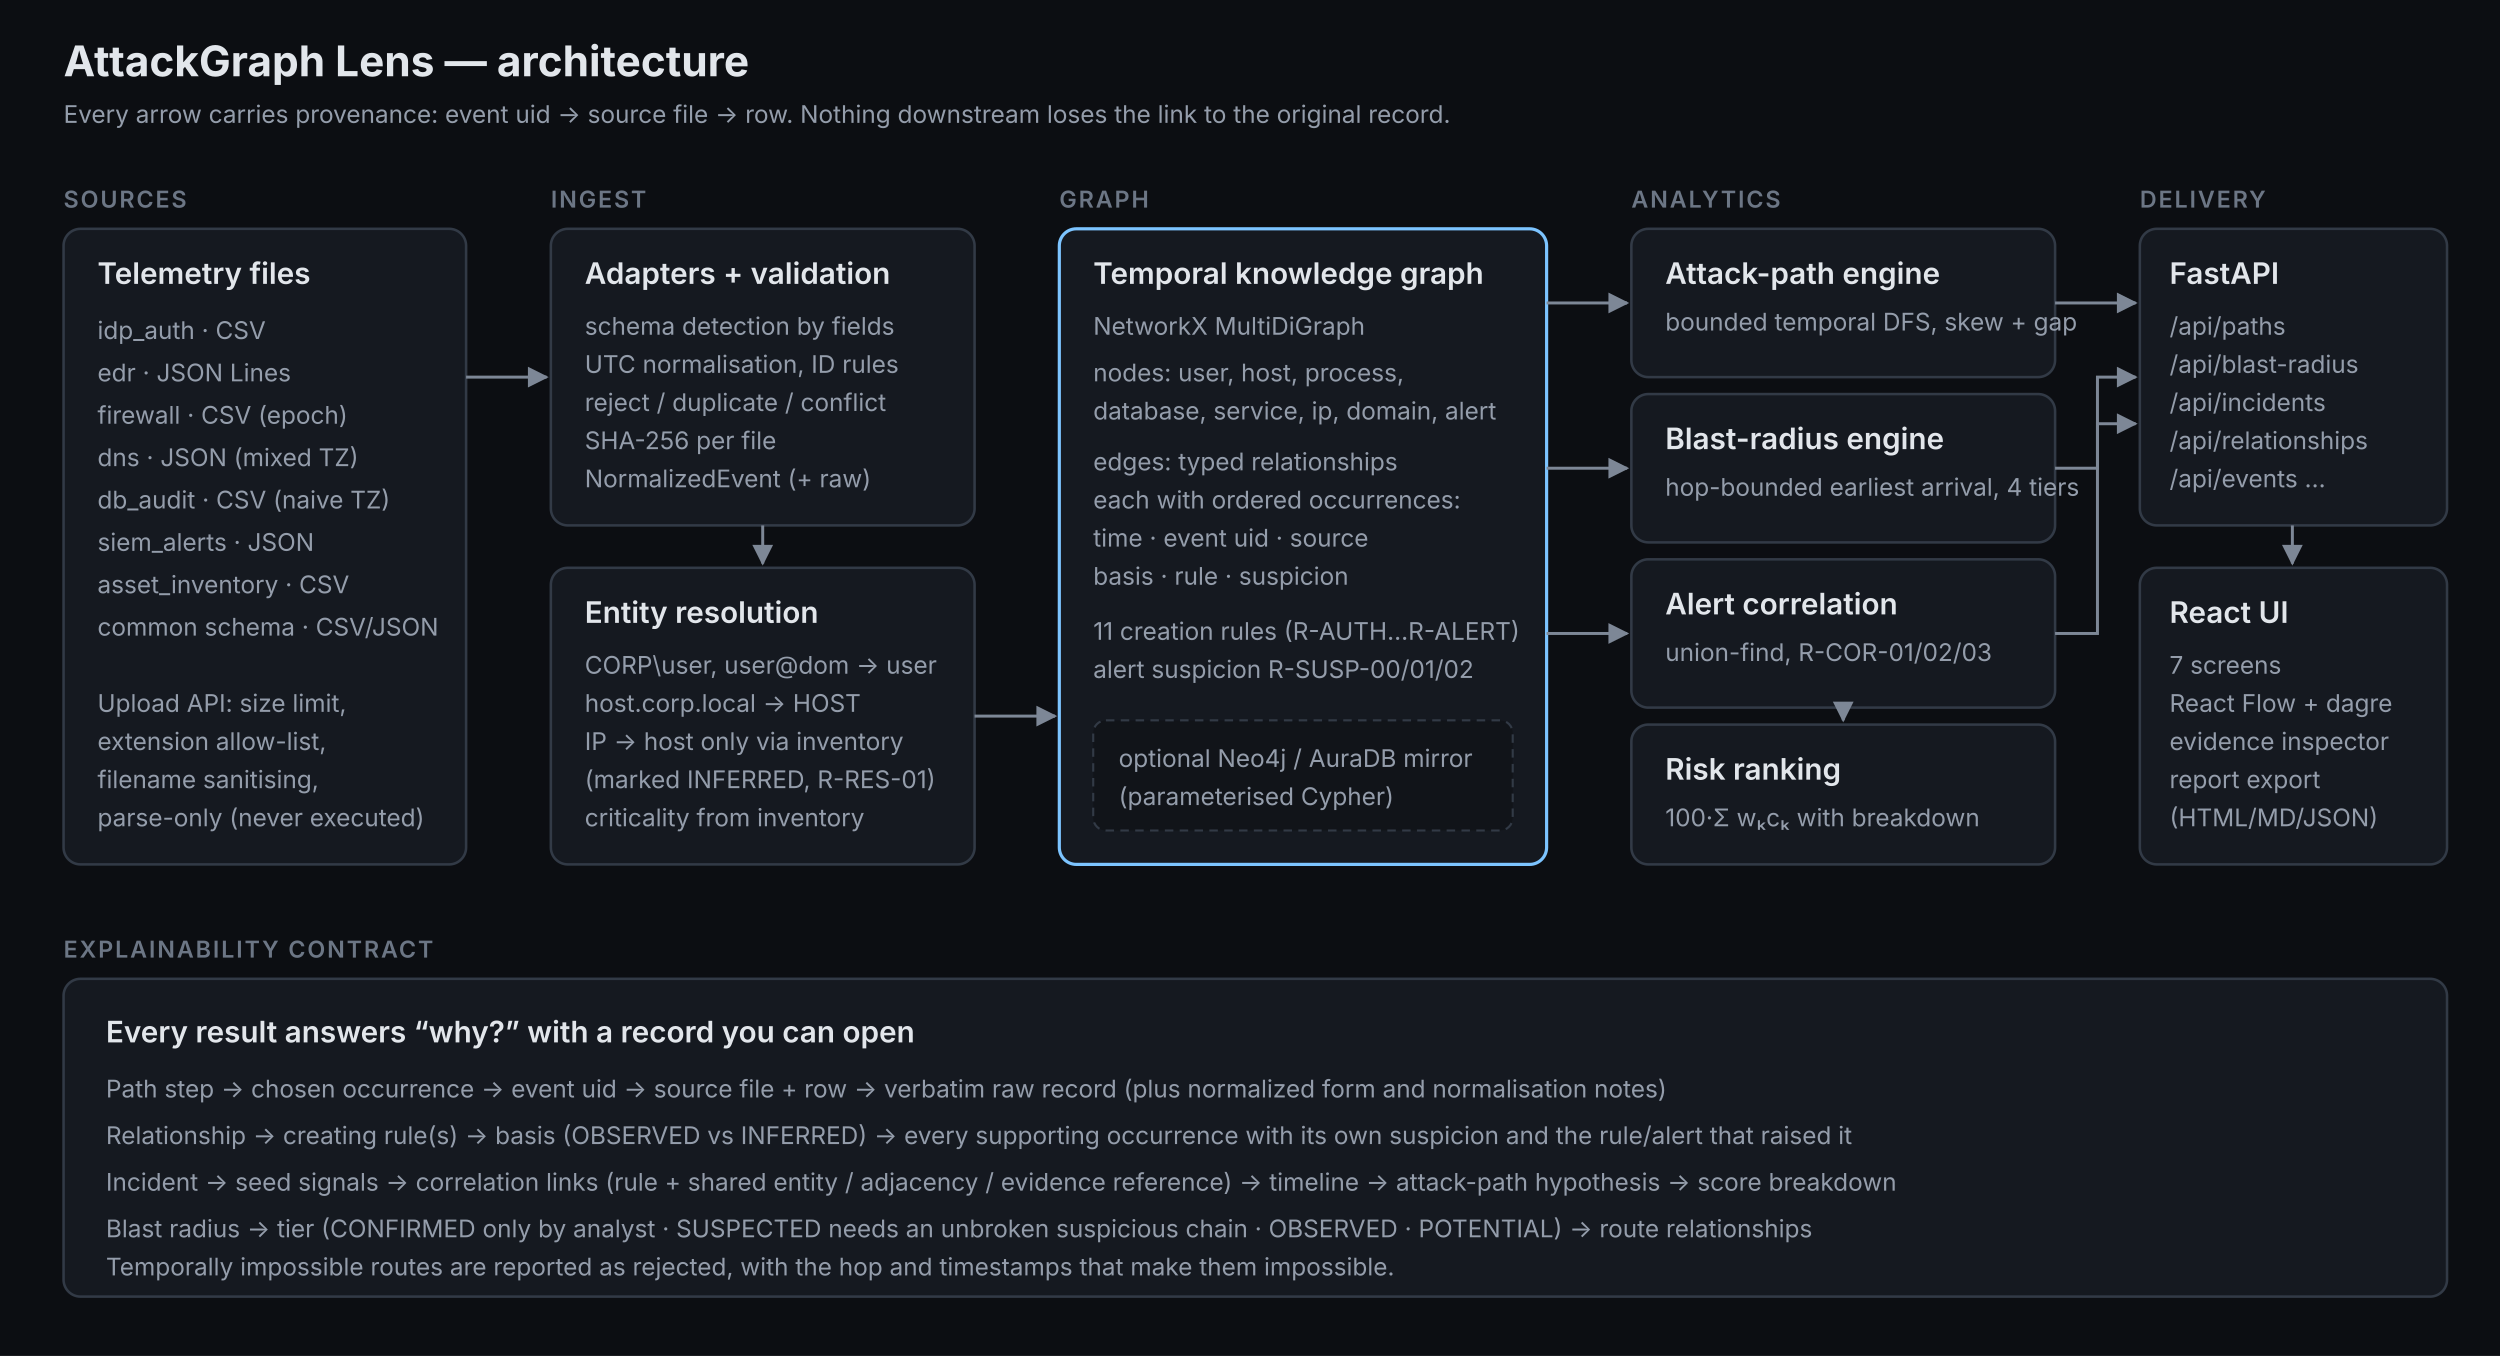
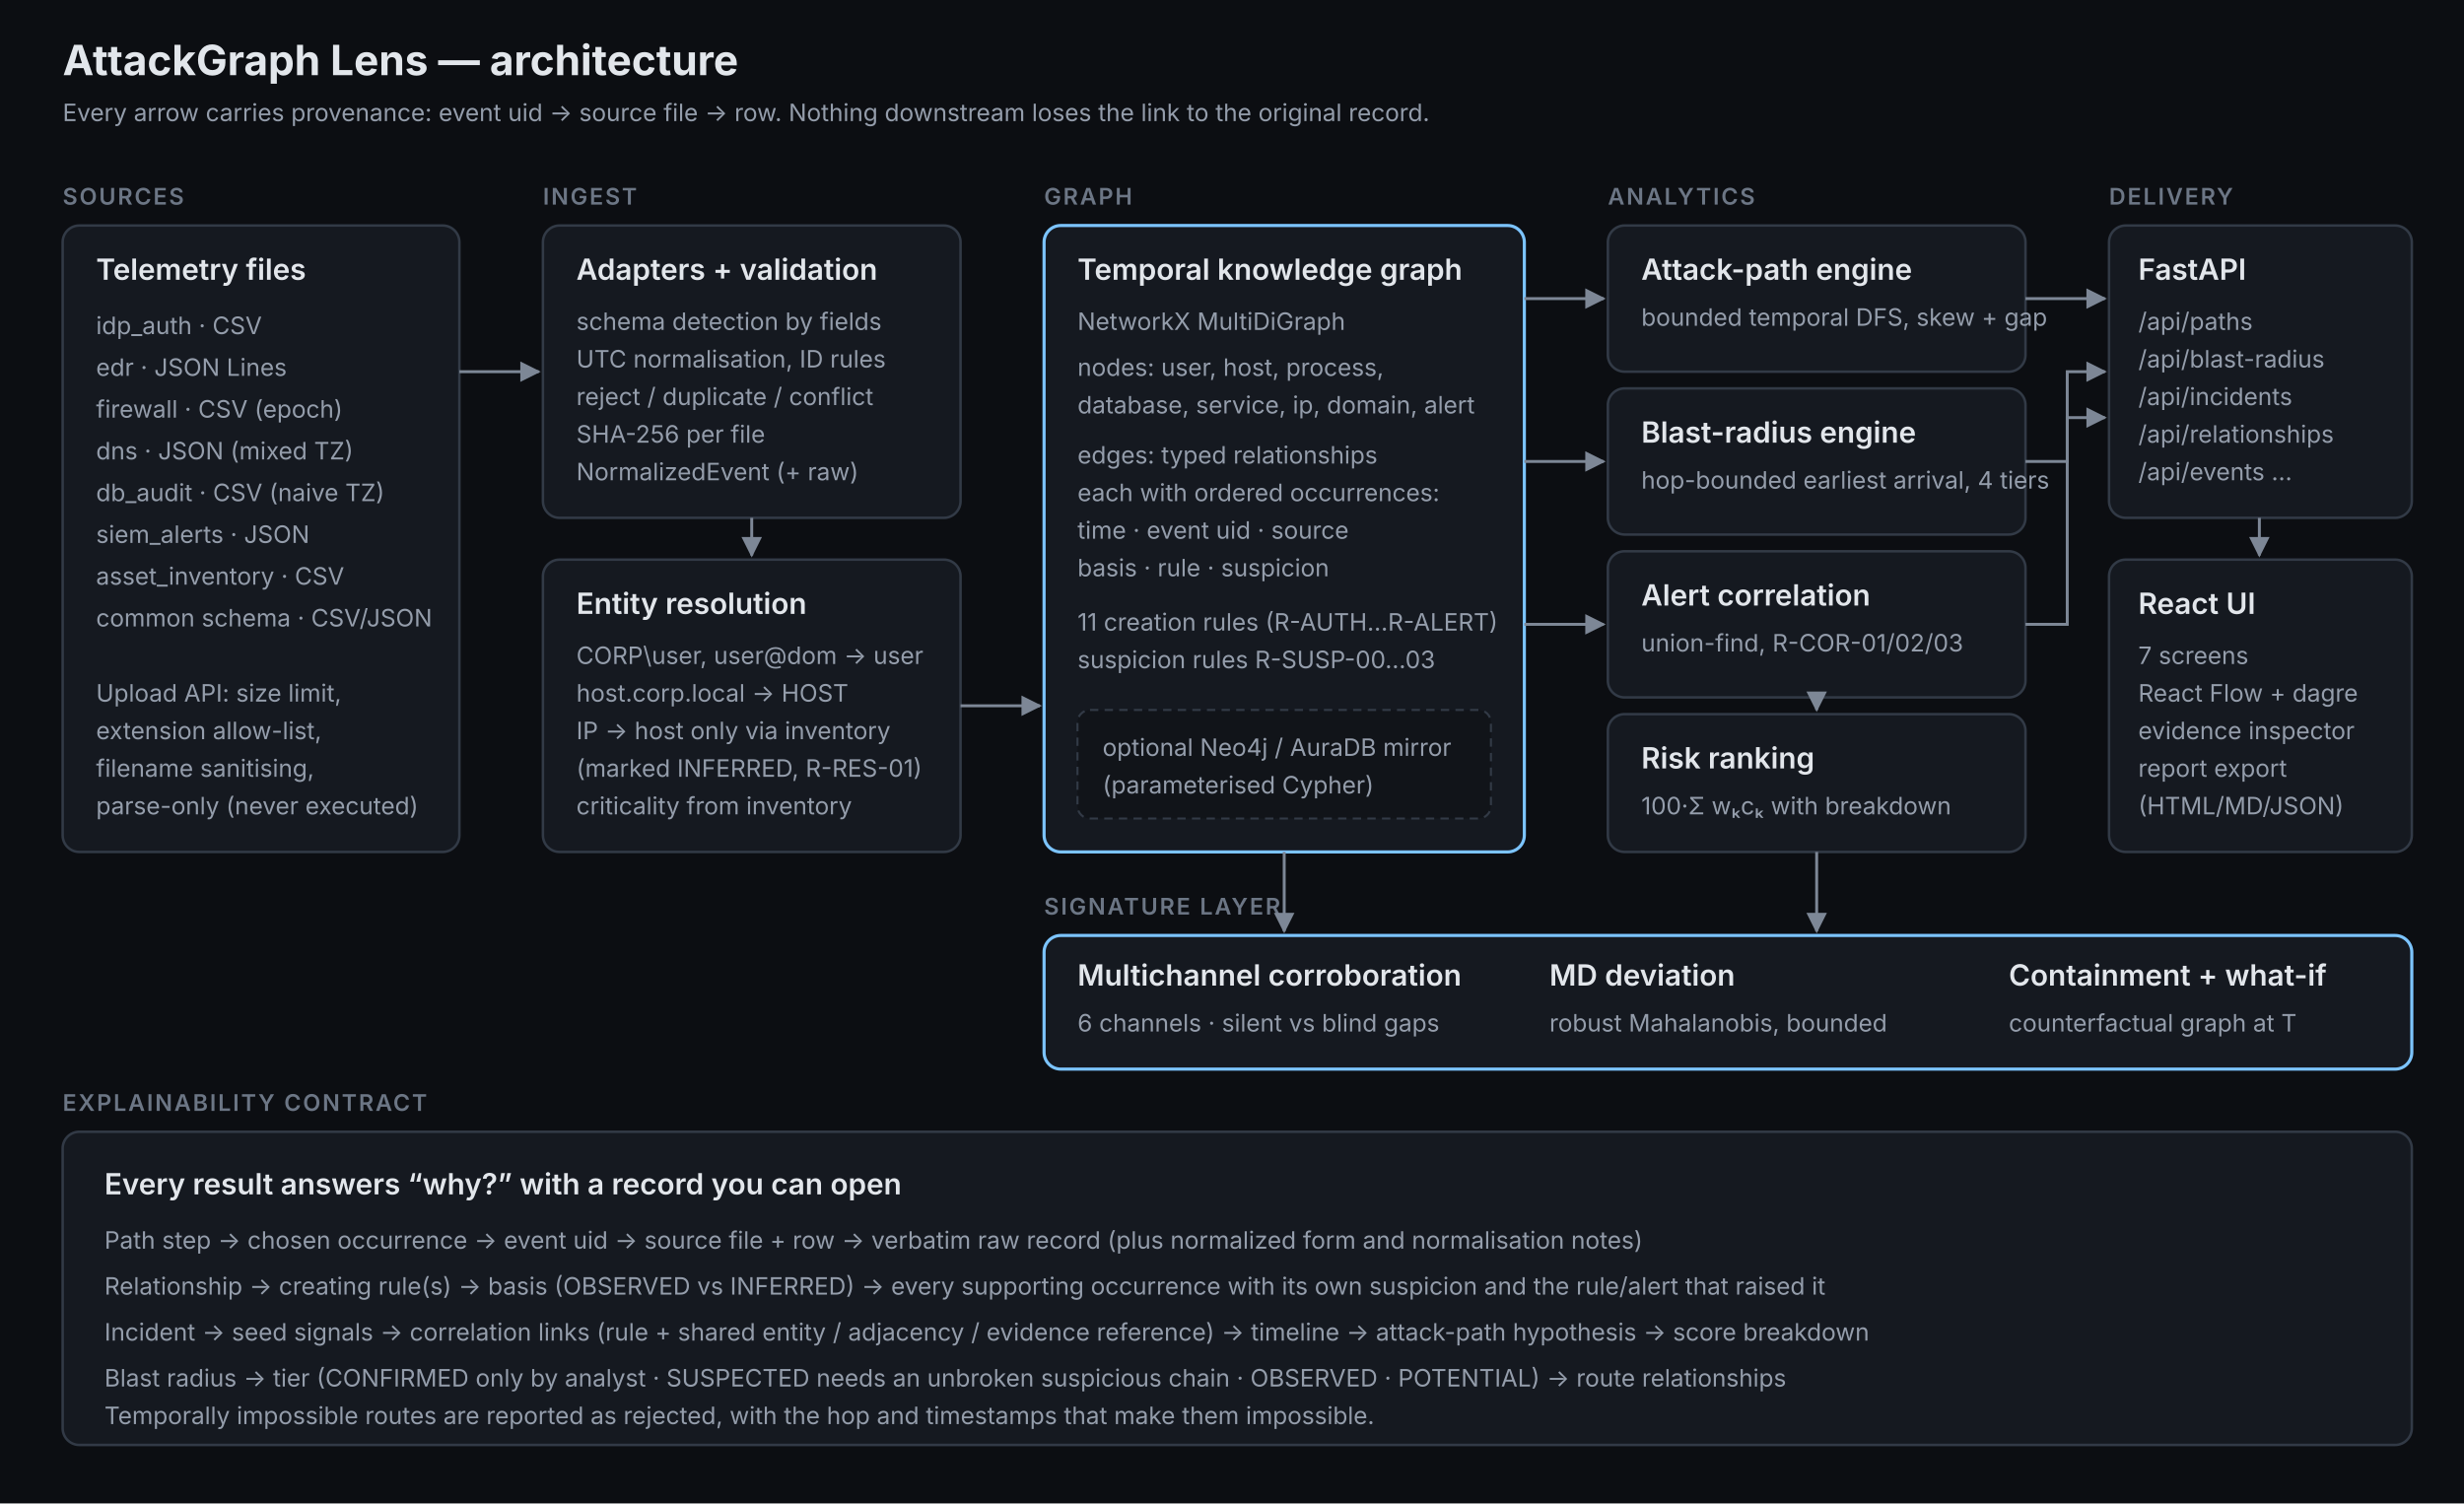
- <svg xmlns="http://www.w3.org/2000/svg" viewBox="0 0 1180 640" font-family="Inter, system-ui, sans-serif">
+ <svg xmlns="http://www.w3.org/2000/svg" viewBox="0 0 1180 720" font-family="Inter, system-ui, sans-serif">
  <defs>
    <marker id="a" viewBox="0 0 10 10" refX="9" refY="5" markerWidth="7" markerHeight="7" orient="auto-start-reverse">
      <path d="M0 0L10 5L0 10z" fill="#7d8796" />
    </marker>
    <style>
      .box{fill:#151920;stroke:#323a46;stroke-width:1.2;rx:8}
      .hl{fill:#151920;stroke:#7cc4ff;stroke-width:1.5}
      .t{fill:#e2e6eb;font-size:14px;font-weight:600}
      .s{fill:#949dab;font-size:11.5px}
      .g{fill:#6c7685;font-size:11px;font-weight:600;letter-spacing:.08em}
      .l{stroke:#7d8796;stroke-width:1.4;fill:none;marker-end:url(#a)}
    </style>
  </defs>
-   <rect width="1180" height="640" fill="#0c0e12" />
+   <rect width="1180" height="720" fill="#0c0e12" />
  <text x="30" y="36" fill="#e2e6eb" font-size="20" font-weight="700">AttackGraph Lens — architecture</text>
  <text x="30" y="58" class="s">Every arrow carries provenance: event uid → source file → row. Nothing downstream loses the link to the original record.</text>
  <text x="30" y="98" class="g">SOURCES</text>
  <g>
    <rect class="box" x="30" y="108" width="190" height="300" rx="8" />
    <text x="46" y="134" class="t">Telemetry files</text>
    <text x="46" y="160" class="s">idp_auth · CSV</text>
    <text x="46" y="180" class="s">edr · JSON Lines</text>
    <text x="46" y="200" class="s">firewall · CSV (epoch)</text>
    <text x="46" y="220" class="s">dns · JSON (mixed TZ)</text>
    <text x="46" y="240" class="s">db_audit · CSV (naive TZ)</text>
    <text x="46" y="260" class="s">siem_alerts · JSON</text>
    <text x="46" y="280" class="s">asset_inventory · CSV</text>
    <text x="46" y="300" class="s">common schema · CSV/JSON</text>
    <text x="46" y="336" class="s">Upload API: size limit,</text>
    <text x="46" y="354" class="s">extension allow-list,</text>
    <text x="46" y="372" class="s">filename sanitising,</text>
    <text x="46" y="390" class="s">parse-only (never executed)</text>
  </g>
  <text x="260" y="98" class="g">INGEST</text>
  <rect class="box" x="260" y="108" width="200" height="140" rx="8" />
  <text x="276" y="134" class="t">Adapters + validation</text>
  <text x="276" y="158" class="s">schema detection by fields</text>
  <text x="276" y="176" class="s">UTC normalisation, ID rules</text>
  <text x="276" y="194" class="s">reject / duplicate / conflict</text>
  <text x="276" y="212" class="s">SHA-256 per file</text>
  <text x="276" y="230" class="s">NormalizedEvent (+ raw)</text>
  <rect class="box" x="260" y="268" width="200" height="140" rx="8" />
  <text x="276" y="294" class="t">Entity resolution</text>
  <text x="276" y="318" class="s">CORP\user, user@dom → user</text>
  <text x="276" y="336" class="s">host.corp.local → HOST</text>
  <text x="276" y="354" class="s">IP → host only via inventory</text>
  <text x="276" y="372" class="s">(marked INFERRED, R-RES-01)</text>
  <text x="276" y="390" class="s">criticality from inventory</text>
  <text x="500" y="98" class="g">GRAPH</text>
  <rect class="hl" x="500" y="108" width="230" height="300" rx="8" />
  <text x="516" y="134" class="t">Temporal knowledge graph</text>
  <text x="516" y="158" class="s">NetworkX MultiDiGraph</text>
  <text x="516" y="180" class="s">nodes: user, host, process,</text>
  <text x="516" y="198" class="s">database, service, ip, domain, alert</text>
  <text x="516" y="222" class="s">edges: typed relationships</text>
  <text x="516" y="240" class="s">each with ordered occurrences:</text>
  <text x="516" y="258" class="s">  time · event uid · source</text>
  <text x="516" y="276" class="s">  basis · rule · suspicion</text>
  <text x="516" y="302" class="s">11 creation rules (R-AUTH…R-ALERT)</text>
-   <text x="516" y="320" class="s">alert suspicion R-SUSP-00/01/02</text>
+   <text x="516" y="320" class="s">suspicion rules R-SUSP-00…03</text>
  <rect x="516" y="340" width="198" height="52" rx="6" fill="#111419" stroke="#323a46" stroke-dasharray="4 3" />
  <text x="528" y="362" class="s">optional Neo4j / AuraDB mirror</text>
  <text x="528" y="380" class="s">(parameterised Cypher)</text>
  <text x="770" y="98" class="g">ANALYTICS</text>
  <rect class="box" x="770" y="108" width="200" height="70" rx="8" />
  <text x="786" y="134" class="t">Attack-path engine</text>
  <text x="786" y="156" class="s">bounded temporal DFS, skew + gap</text>
  <rect class="box" x="770" y="186" width="200" height="70" rx="8" />
  <text x="786" y="212" class="t">Blast-radius engine</text>
  <text x="786" y="234" class="s">hop-bounded earliest arrival, 4 tiers</text>
  <rect class="box" x="770" y="264" width="200" height="70" rx="8" />
  <text x="786" y="290" class="t">Alert correlation</text>
  <text x="786" y="312" class="s">union-find, R-COR-01/02/03</text>
  <rect class="box" x="770" y="342" width="200" height="66" rx="8" />
  <text x="786" y="368" class="t">Risk ranking</text>
  <text x="786" y="390" class="s">100·Σ wₖcₖ with breakdown</text>
  <text x="1010" y="98" class="g">DELIVERY</text>
  <rect class="box" x="1010" y="108" width="145" height="140" rx="8" />
  <text x="1024" y="134" class="t">FastAPI</text>
  <text x="1024" y="158" class="s">/api/paths</text>
  <text x="1024" y="176" class="s">/api/blast-radius</text>
  <text x="1024" y="194" class="s">/api/incidents</text>
  <text x="1024" y="212" class="s">/api/relationships</text>
  <text x="1024" y="230" class="s">/api/events …</text>
  <rect class="box" x="1010" y="268" width="145" height="140" rx="8" />
  <text x="1024" y="294" class="t">React UI</text>
  <text x="1024" y="318" class="s">7 screens</text>
  <text x="1024" y="336" class="s">React Flow + dagre</text>
  <text x="1024" y="354" class="s">evidence inspector</text>
  <text x="1024" y="372" class="s">report export</text>
  <text x="1024" y="390" class="s">(HTML/MD/JSON)</text>
  <path class="l" d="M220 178 H258" />
  <path class="l" d="M360 248 V266" />
  <path class="l" d="M460 338 H498" />
  <path class="l" d="M730 143 H768" />
  <path class="l" d="M730 221 H768" />
  <path class="l" d="M730 299 H768" />
  <path class="l" d="M970 143 H1008" />
  <path class="l" d="M970 221 H990 V178 H1008" />
  <path class="l" d="M970 299 H990 V200 H1008" />
  <path class="l" d="M870 334 V340" />
  <path class="l" d="M1082 248 V266" />
-   <text x="30" y="452" class="g">EXPLAINABILITY CONTRACT</text>
-   <rect class="box" x="30" y="462" width="1125" height="150" rx="8" />
-   <text x="50" y="492" class="t">Every result answers “why?” with a record you can open</text>
-   <text x="50" y="518" class="s">Path step → chosen occurrence → event uid → source file + row → verbatim raw record (plus normalized form and normalisation notes)</text>
-   <text x="50" y="540" class="s">Relationship → creating rule(s) → basis (OBSERVED vs INFERRED) → every supporting occurrence with its own suspicion and the rule/alert that raised it</text>
-   <text x="50" y="562" class="s">Incident → seed signals → correlation links (rule + shared entity / adjacency / evidence reference) → timeline → attack-path hypothesis → score breakdown</text>
-   <text x="50" y="584" class="s">Blast radius → tier (CONFIRMED only by analyst · SUSPECTED needs an unbroken suspicious chain · OBSERVED · POTENTIAL) → route relationships</text>
-   <text x="50" y="602" class="s">Temporally impossible routes are reported as rejected, with the hop and timestamps that make them impossible.</text>
+   <text x="500" y="438" class="g">SIGNATURE LAYER</text>
+   <rect class="hl" x="500" y="448" width="655" height="64" rx="8" />
+   <text x="516" y="472" class="t">Multichannel corroboration</text>
+   <text x="516" y="494" class="s">6 channels · silent vs blind gaps</text>
+   <text x="742" y="472" class="t">MD deviation</text>
+   <text x="742" y="494" class="s">robust Mahalanobis, bounded</text>
+   <text x="962" y="472" class="t">Containment + what-if</text>
+   <text x="962" y="494" class="s">counterfactual graph at T</text>
+   <path class="l" d="M615 408 V446" />
+   <path class="l" d="M870 408 V446" />
+   <text x="30" y="532" class="g">EXPLAINABILITY CONTRACT</text>
+   <rect class="box" x="30" y="542" width="1125" height="150" rx="8" />
+   <text x="50" y="572" class="t">Every result answers “why?” with a record you can open</text>
+   <text x="50" y="598" class="s">Path step → chosen occurrence → event uid → source file + row → verbatim raw record (plus normalized form and normalisation notes)</text>
+   <text x="50" y="620" class="s">Relationship → creating rule(s) → basis (OBSERVED vs INFERRED) → every supporting occurrence with its own suspicion and the rule/alert that raised it</text>
+   <text x="50" y="642" class="s">Incident → seed signals → correlation links (rule + shared entity / adjacency / evidence reference) → timeline → attack-path hypothesis → score breakdown</text>
+   <text x="50" y="664" class="s">Blast radius → tier (CONFIRMED only by analyst · SUSPECTED needs an unbroken suspicious chain · OBSERVED · POTENTIAL) → route relationships</text>
+   <text x="50" y="682" class="s">Temporally impossible routes are reported as rejected, with the hop and timestamps that make them impossible.</text>
</svg>
